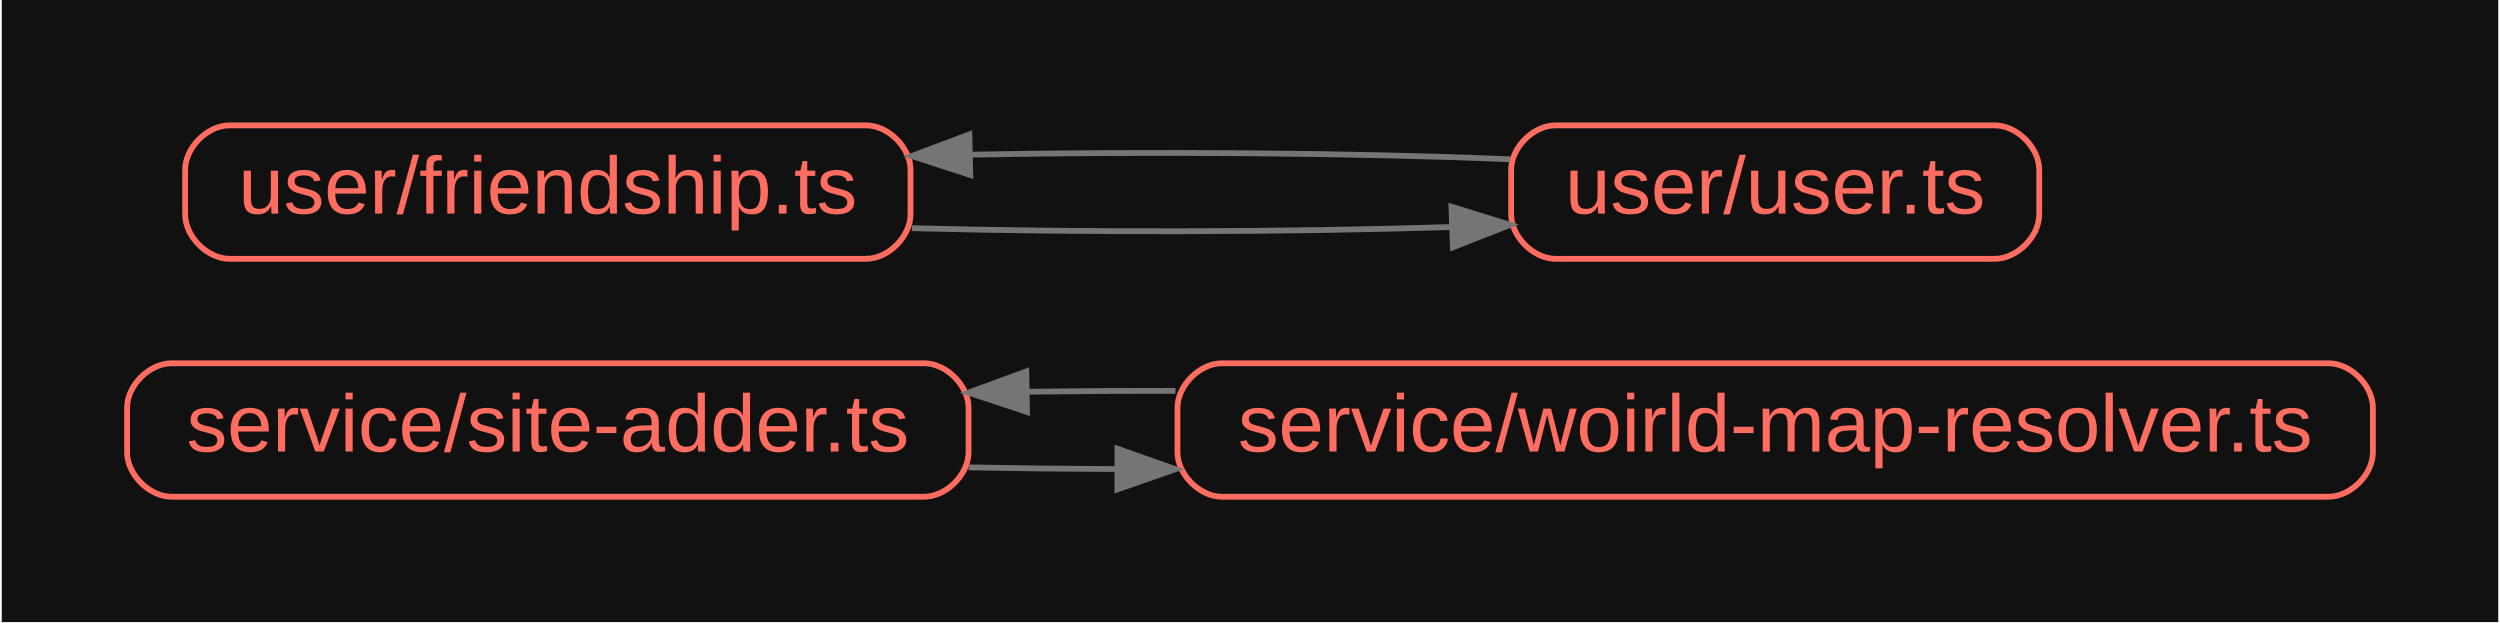
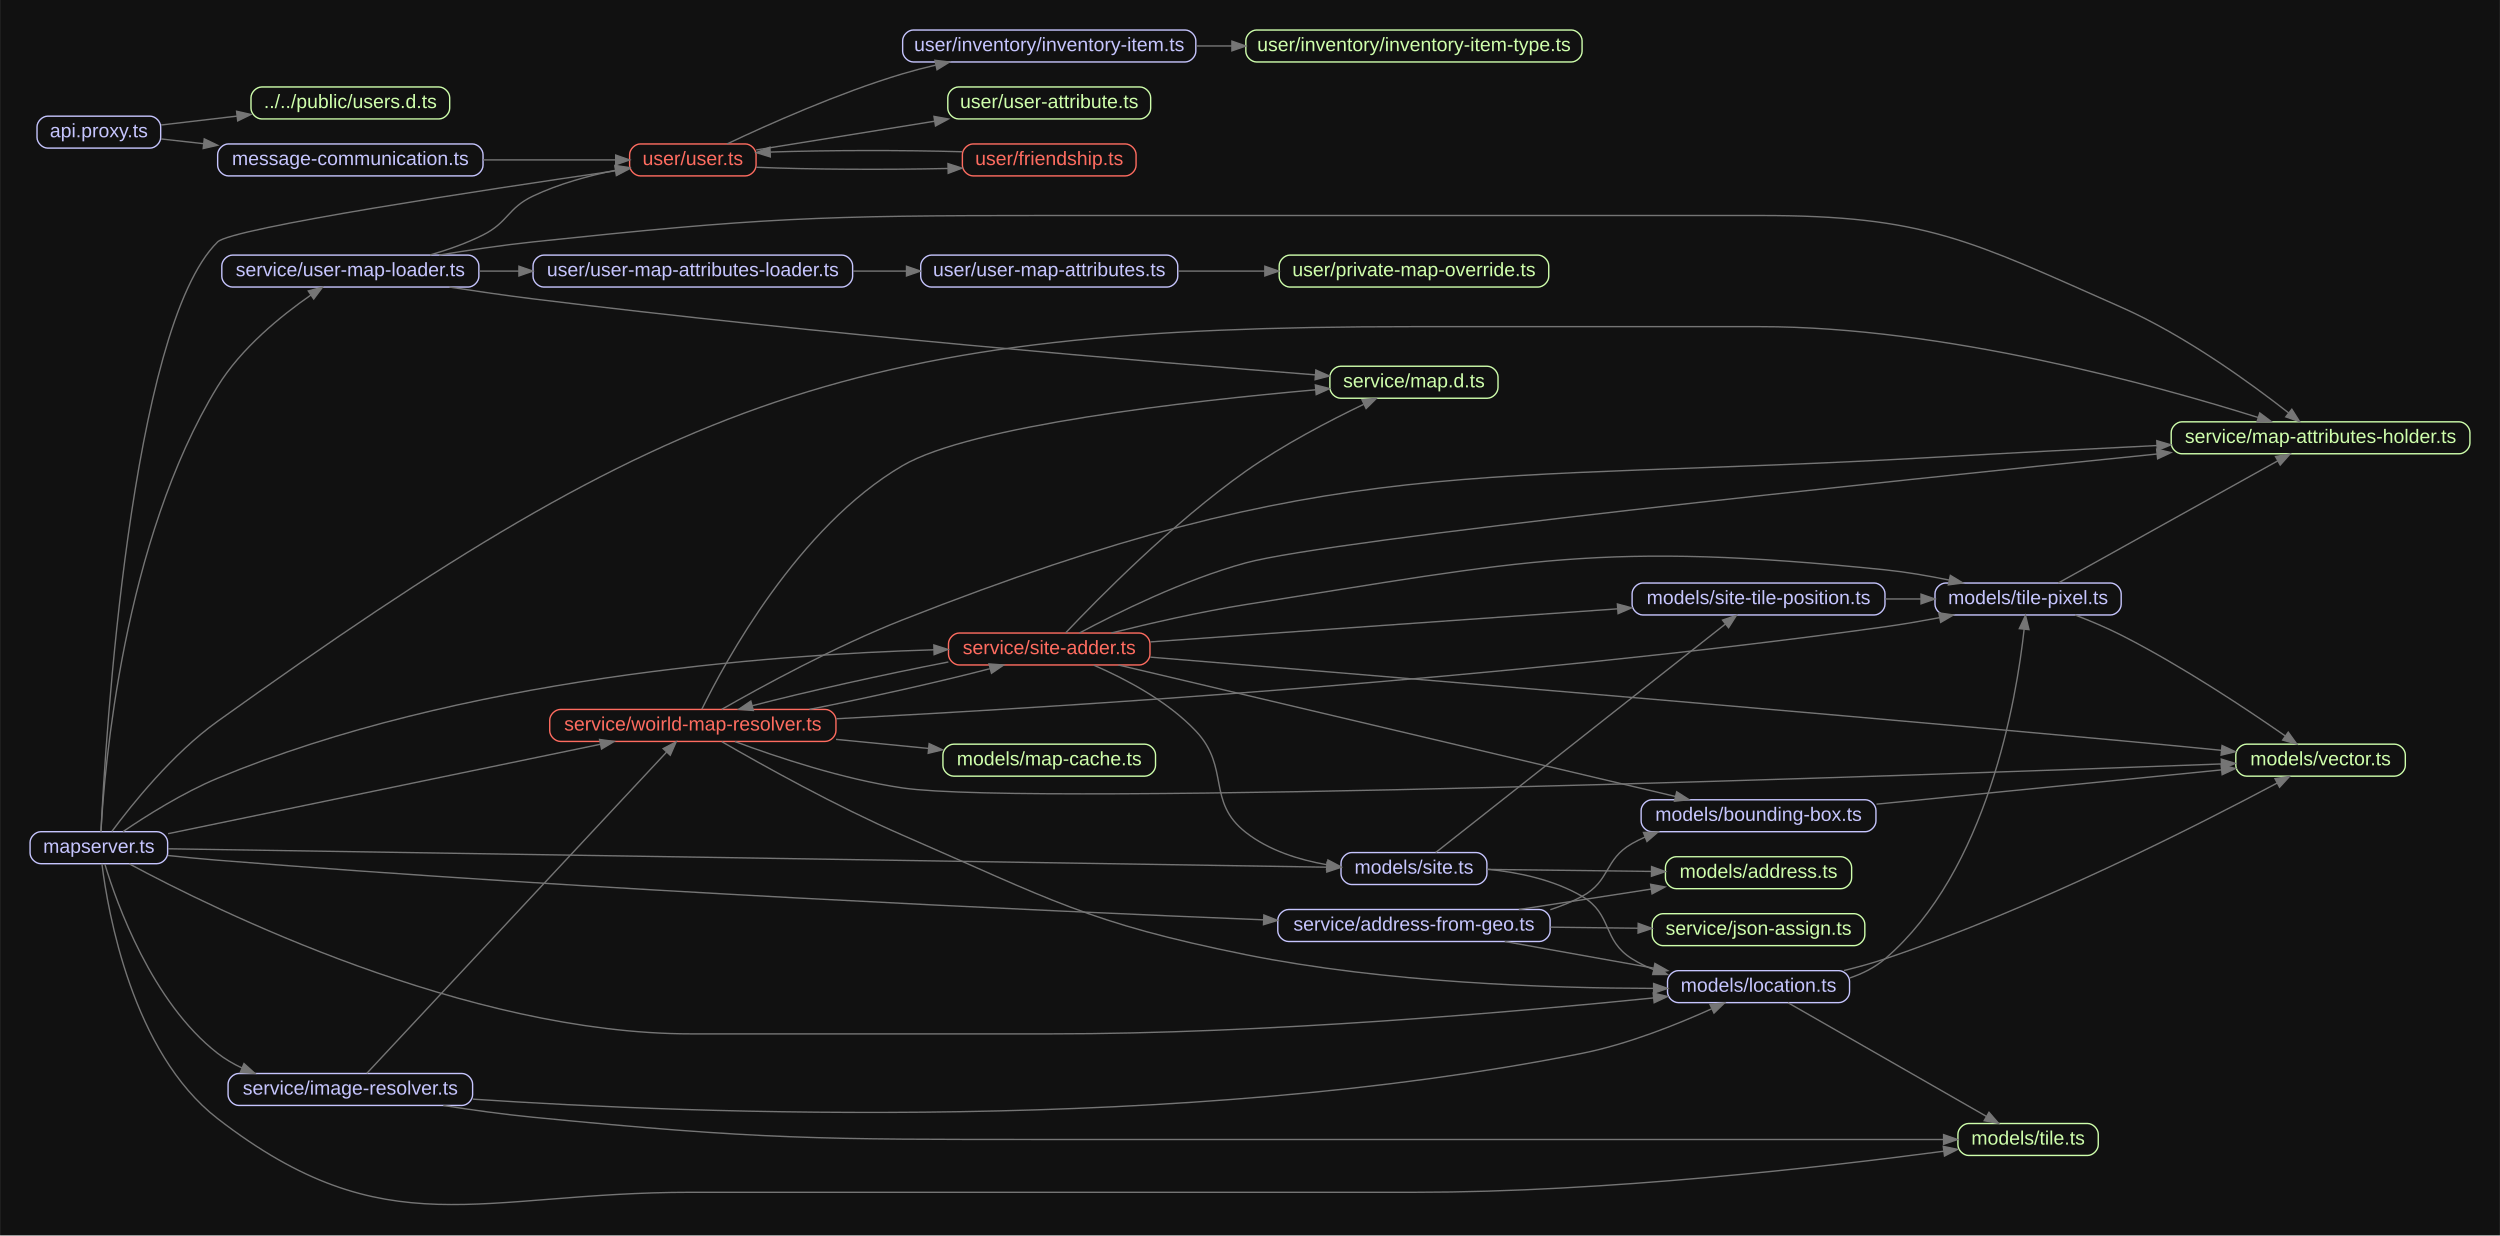
- <svg xmlns="http://www.w3.org/2000/svg" width="430pt" height="107pt" viewBox="0.00 0.00 430.20 107.20">
-   <g id="graph0" class="graph" transform="scale(1 1) rotate(0) translate(21.6 85.6)">
-     <polygon fill="#111111" stroke="transparent" points="-21.6,21.6 -21.6,-85.6 408.6,-85.6 408.6,21.6 -21.6,21.6" />
+ <svg xmlns="http://www.w3.org/2000/svg" width="1799pt" height="889pt" viewBox="0.00 0.00 1799.20 889.14">
+   <g id="graph0" class="graph" transform="scale(1 1) rotate(0) translate(21.6 867.54)">
+     <polygon fill="#111111" stroke="transparent" points="-21.6,21.6 -21.6,-867.54 1777.6,-867.54 1777.6,21.6 -21.6,21.6" />
    <g id="node1" class="node">
-       <path fill="none" stroke="#ff6c60" d="M137.33,-23C137.33,-23 7.67,-23 7.67,-23 3.83,-23 0,-19.17 0,-15.33 0,-15.33 0,-7.67 0,-7.67 0,-3.83 3.83,0 7.67,0 7.67,0 137.33,0 137.33,0 141.17,0 145,-3.83 145,-7.67 145,-7.67 145,-15.33 145,-15.33 145,-19.17 141.17,-23 137.33,-23" />
-       <text text-anchor="middle" x="72.5" y="-7.8" font-family="Arial" font-size="14.00" fill="#ff6c60">service/site-adder.ts</text>
+       <path fill="none" stroke="#cfffac" d="M294.33,-804.94C294.33,-804.94 166.67,-804.94 166.67,-804.94 162.83,-804.94 159,-801.1 159,-797.27 159,-797.27 159,-789.6 159,-789.6 159,-785.77 162.83,-781.94 166.67,-781.94 166.67,-781.94 294.33,-781.94 294.33,-781.94 298.17,-781.94 302,-785.77 302,-789.6 302,-789.6 302,-797.27 302,-797.27 302,-801.1 298.17,-804.94 294.33,-804.94" />
+       <text text-anchor="middle" x="230.5" y="-789.74" font-family="Arial" font-size="14.00" fill="#cfffac">../../public/users.d.ts</text>
    </g>
    <g id="node2" class="node">
-       <path fill="none" stroke="#ff6c60" d="M379.33,-23C379.33,-23 188.67,-23 188.67,-23 184.83,-23 181,-19.17 181,-15.33 181,-15.33 181,-7.67 181,-7.67 181,-3.83 184.83,0 188.67,0 188.67,0 379.33,0 379.33,0 383.17,0 387,-3.83 387,-7.67 387,-7.67 387,-15.33 387,-15.33 387,-19.17 383.17,-23 379.33,-23" />
-       <text text-anchor="middle" x="284" y="-7.8" font-family="Arial" font-size="14.00" fill="#ff6c60">service/woirld-map-resolver.ts</text>
+       <path fill="none" stroke="#c6c5fe" d="M86.33,-783.94C86.33,-783.94 12.67,-783.94 12.67,-783.94 8.83,-783.94 5,-780.1 5,-776.27 5,-776.27 5,-768.6 5,-768.6 5,-764.77 8.83,-760.94 12.67,-760.94 12.67,-760.94 86.33,-760.94 86.33,-760.94 90.17,-760.94 94,-764.77 94,-768.6 94,-768.6 94,-776.27 94,-776.27 94,-780.1 90.17,-783.94 86.33,-783.94" />
+       <text text-anchor="middle" x="49.5" y="-768.74" font-family="Arial" font-size="14.00" fill="#c6c5fe">api.proxy.ts</text>
    </g>
    <g id="edge1" class="edge">
-       <path fill="none" stroke="#757575" d="M145.01,-5.06C153.28,-4.9 161.85,-4.8 170.49,-4.77" />
-       <polygon fill="#757575" stroke="#757575" points="170.66,-8.27 180.66,-4.75 170.65,-1.27 170.66,-8.27" />
+       <path fill="none" stroke="#757575" d="M94.29,-777.57C110.78,-779.51 130.11,-781.78 148.9,-783.98" />
+       <polygon fill="#757575" stroke="#757575" points="148.63,-787.47 158.97,-785.16 149.44,-780.52 148.63,-787.47" />
+     </g>
+     <g id="node3" class="node">
+       <path fill="none" stroke="#c6c5fe" d="M318.33,-763.94C318.33,-763.94 142.67,-763.94 142.67,-763.94 138.83,-763.94 135,-760.1 135,-756.27 135,-756.27 135,-748.6 135,-748.6 135,-744.77 138.83,-740.94 142.67,-740.94 142.67,-740.94 318.33,-740.94 318.33,-740.94 322.17,-740.94 326,-744.77 326,-748.6 326,-748.6 326,-756.27 326,-756.27 326,-760.1 322.17,-763.94 318.33,-763.94" />
+       <text text-anchor="middle" x="230.5" y="-748.74" font-family="Arial" font-size="14.00" fill="#c6c5fe">message-communication.ts</text>
    </g>
    <g id="edge2" class="edge">
-       <path fill="none" stroke="#757575" d="M180.66,-18.25C172.09,-18.26 163.5,-18.21 155.12,-18.1" />
-       <polygon fill="#757575" stroke="#757575" points="155.07,-14.6 145.01,-17.94 154.95,-21.6 155.07,-14.6" />
-     </g>
-     <g id="node3" class="node">
-       <path fill="none" stroke="#ff6c60" d="M127.33,-64C127.33,-64 17.67,-64 17.67,-64 13.83,-64 10,-60.17 10,-56.33 10,-56.33 10,-48.67 10,-48.67 10,-44.83 13.83,-41 17.67,-41 17.67,-41 127.33,-41 127.33,-41 131.17,-41 135,-44.83 135,-48.67 135,-48.67 135,-56.33 135,-56.33 135,-60.17 131.17,-64 127.33,-64" />
-       <text text-anchor="middle" x="72.5" y="-48.8" font-family="Arial" font-size="14.00" fill="#ff6c60">user/friendship.ts</text>
+       <path fill="none" stroke="#757575" d="M94.29,-767.54C103.7,-766.49 114.03,-765.34 124.67,-764.15" />
+       <polygon fill="#757575" stroke="#757575" points="125.38,-767.59 134.93,-763 124.6,-760.64 125.38,-767.59" />
+     </g>
+     <g id="node14" class="node">
+       <path fill="none" stroke="#ff6c60" d="M514.83,-763.94C514.83,-763.94 439.17,-763.94 439.17,-763.94 435.33,-763.94 431.5,-760.1 431.5,-756.27 431.5,-756.27 431.5,-748.6 431.5,-748.6 431.5,-744.77 435.33,-740.94 439.17,-740.94 439.17,-740.94 514.83,-740.94 514.83,-740.94 518.67,-740.94 522.5,-744.77 522.5,-748.6 522.5,-748.6 522.5,-756.27 522.5,-756.27 522.5,-760.1 518.67,-763.94 514.83,-763.94" />
+       <text text-anchor="middle" x="477" y="-748.74" font-family="Arial" font-size="14.00" fill="#ff6c60">user/user.ts</text>
+     </g>
+     <g id="edge13" class="edge">
+       <path fill="none" stroke="#757575" d="M326.03,-752.44C358.34,-752.44 393.39,-752.44 421.46,-752.44" />
+       <polygon fill="#757575" stroke="#757575" points="421.48,-755.94 431.48,-752.44 421.48,-748.94 421.48,-755.94" />
    </g>
    <g id="node4" class="node">
-       <path fill="none" stroke="#ff6c60" d="M321.83,-64C321.83,-64 246.17,-64 246.17,-64 242.33,-64 238.5,-60.17 238.5,-56.33 238.5,-56.33 238.5,-48.67 238.5,-48.67 238.5,-44.83 242.33,-41 246.17,-41 246.17,-41 321.83,-41 321.83,-41 325.67,-41 329.5,-44.83 329.5,-48.67 329.5,-48.67 329.5,-56.33 329.5,-56.33 329.5,-60.17 325.67,-64 321.83,-64" />
-       <text text-anchor="middle" x="284" y="-48.8" font-family="Arial" font-size="14.00" fill="#ff6c60">user/user.ts</text>
+       <path fill="none" stroke="#c6c5fe" d="M91.33,-268.94C91.33,-268.94 7.67,-268.94 7.67,-268.94 3.83,-268.94 0,-265.1 0,-261.27 0,-261.27 0,-253.6 0,-253.6 0,-249.77 3.83,-245.94 7.67,-245.94 7.67,-245.94 91.33,-245.94 91.33,-245.94 95.17,-245.94 99,-249.77 99,-253.6 99,-253.6 99,-261.27 99,-261.27 99,-265.1 95.17,-268.94 91.33,-268.94" />
+       <text text-anchor="middle" x="49.5" y="-253.74" font-family="Arial" font-size="14.00" fill="#c6c5fe">mapserver.ts</text>
+     </g>
+     <g id="node5" class="node">
+       <path fill="none" stroke="#c6c5fe" d="M1301.83,-168.94C1301.83,-168.94 1186.17,-168.94 1186.17,-168.94 1182.33,-168.94 1178.5,-165.1 1178.5,-161.27 1178.5,-161.27 1178.5,-153.6 1178.5,-153.6 1178.5,-149.77 1182.33,-145.94 1186.17,-145.94 1186.17,-145.94 1301.83,-145.94 1301.83,-145.94 1305.67,-145.94 1309.5,-149.77 1309.5,-153.6 1309.5,-153.6 1309.5,-161.27 1309.5,-161.27 1309.5,-165.1 1305.67,-168.94 1301.83,-168.94" />
+       <text text-anchor="middle" x="1244" y="-153.74" font-family="Arial" font-size="14.00" fill="#c6c5fe">models/location.ts</text>
    </g>
    <g id="edge3" class="edge">
-       <path fill="none" stroke="#757575" d="M135.22,-46.28C164.68,-45.51 199.63,-45.58 228.14,-46.48" />
-       <polygon fill="#757575" stroke="#757575" points="228.21,-49.99 238.33,-46.85 228.46,-42.99 228.21,-49.99" />
+       <path fill="none" stroke="#757575" d="M71.46,-245.78C132.09,-213.18 313.75,-123.44 476,-123.44 476,-123.44 476,-123.44 734.5,-123.44 888.96,-123.44 1069.22,-139.25 1168.27,-149.31" />
+       <polygon fill="#757575" stroke="#757575" points="1168.17,-152.81 1178.48,-150.35 1168.88,-145.85 1168.17,-152.81" />
+     </g>
+     <g id="node6" class="node">
+       <path fill="none" stroke="#c6c5fe" d="M1040.83,-253.94C1040.83,-253.94 951.17,-253.94 951.17,-253.94 947.33,-253.94 943.5,-250.1 943.5,-246.27 943.5,-246.27 943.5,-238.6 943.5,-238.6 943.5,-234.77 947.33,-230.94 951.17,-230.94 951.17,-230.94 1040.83,-230.94 1040.83,-230.94 1044.67,-230.94 1048.5,-234.77 1048.5,-238.6 1048.5,-238.6 1048.5,-246.27 1048.5,-246.27 1048.5,-250.1 1044.67,-253.94 1040.83,-253.94" />
+       <text text-anchor="middle" x="996" y="-238.74" font-family="Arial" font-size="14.00" fill="#c6c5fe">models/site.ts</text>
    </g>
    <g id="edge4" class="edge">
-       <path fill="none" stroke="#757575" d="M238.33,-58.15C211.34,-59.27 176.32,-59.53 145.5,-58.95" />
-       <polygon fill="#757575" stroke="#757575" points="145.3,-55.44 135.22,-58.72 145.14,-62.44 145.3,-55.44" />
+       <path fill="none" stroke="#757575" d="M99.29,-256.66C257.72,-254.15 757.6,-246.21 933.24,-243.42" />
+       <polygon fill="#757575" stroke="#757575" points="933.4,-246.92 943.35,-243.26 933.29,-239.92 933.4,-246.92" />
+     </g>
+     <g id="node7" class="node">
+       <path fill="none" stroke="#cfffac" d="M1480.83,-58.94C1480.83,-58.94 1395.17,-58.94 1395.17,-58.94 1391.33,-58.94 1387.5,-55.1 1387.5,-51.27 1387.5,-51.27 1387.5,-43.6 1387.5,-43.6 1387.5,-39.77 1391.33,-35.94 1395.17,-35.94 1395.17,-35.94 1480.83,-35.94 1480.83,-35.94 1484.67,-35.94 1488.5,-39.77 1488.5,-43.6 1488.5,-43.6 1488.5,-51.27 1488.5,-51.27 1488.5,-55.1 1484.67,-58.94 1480.83,-58.94" />
+       <text text-anchor="middle" x="1438" y="-43.74" font-family="Arial" font-size="14.00" fill="#cfffac">models/tile.ts</text>
+     </g>
+     <g id="edge5" class="edge">
+       <path fill="none" stroke="#757575" d="M51.71,-245.89C55.94,-211.65 73.41,-110.05 135,-62.44 256.35,31.36 322.62,-9.44 476,-9.44 476,-9.44 476,-9.44 997,-9.44 1133.49,-9.44 1292.91,-27.81 1377.38,-39.01" />
+       <polygon fill="#757575" stroke="#757575" points="1376.93,-42.48 1387.3,-40.33 1377.85,-35.54 1376.93,-42.48" />
+     </g>
+     <g id="node8" class="node">
+       <path fill="none" stroke="#c6c5fe" d="M1086.33,-212.94C1086.33,-212.94 905.67,-212.94 905.67,-212.94 901.83,-212.94 898,-209.1 898,-205.27 898,-205.27 898,-197.6 898,-197.6 898,-193.77 901.83,-189.94 905.67,-189.94 905.67,-189.94 1086.33,-189.94 1086.33,-189.94 1090.17,-189.94 1094,-193.77 1094,-197.6 1094,-197.6 1094,-205.27 1094,-205.27 1094,-209.1 1090.17,-212.94 1086.33,-212.94" />
+       <text text-anchor="middle" x="996" y="-197.74" font-family="Arial" font-size="14.00" fill="#c6c5fe">service/address-from-geo.ts</text>
+     </g>
+     <g id="edge6" class="edge">
+       <path fill="none" stroke="#757575" d="M99.16,-251.82C110.89,-250.59 123.38,-249.37 135,-248.44 405.63,-226.64 724.99,-212.12 887.82,-205.52" />
+       <polygon fill="#757575" stroke="#757575" points="887.99,-209.02 897.84,-205.11 887.71,-202.02 887.99,-209.02" />
+     </g>
+     <g id="node9" class="node">
+       <path fill="none" stroke="#c6c5fe" d="M310.83,-94.94C310.83,-94.94 150.17,-94.94 150.17,-94.94 146.33,-94.94 142.5,-91.1 142.5,-87.27 142.5,-87.27 142.5,-79.6 142.5,-79.6 142.5,-75.77 146.33,-71.94 150.17,-71.94 150.17,-71.94 310.83,-71.94 310.83,-71.94 314.67,-71.94 318.5,-75.77 318.5,-79.6 318.5,-79.6 318.5,-87.27 318.5,-87.27 318.5,-91.1 314.67,-94.94 310.83,-94.94" />
+       <text text-anchor="middle" x="230.5" y="-79.74" font-family="Arial" font-size="14.00" fill="#c6c5fe">service/image-resolver.ts</text>
+     </g>
+     <g id="edge7" class="edge">
+       <path fill="none" stroke="#757575" d="M53.77,-245.77C62.22,-217.75 87.56,-146.27 135,-109.44 140.33,-105.3 146.27,-101.82 152.51,-98.9" />
+       <polygon fill="#757575" stroke="#757575" points="153.96,-102.08 161.83,-94.99 151.26,-95.63 153.96,-102.08" />
+     </g>
+     <g id="node10" class="node">
+       <path fill="none" stroke="#cfffac" d="M1748.33,-563.94C1748.33,-563.94 1548.67,-563.94 1548.67,-563.94 1544.83,-563.94 1541,-560.1 1541,-556.27 1541,-556.27 1541,-548.6 1541,-548.6 1541,-544.77 1544.83,-540.94 1548.67,-540.94 1548.67,-540.94 1748.33,-540.94 1748.33,-540.94 1752.17,-540.94 1756,-544.77 1756,-548.6 1756,-548.6 1756,-556.27 1756,-556.27 1756,-560.1 1752.17,-563.94 1748.33,-563.94" />
+       <text text-anchor="middle" x="1648.5" y="-548.74" font-family="Arial" font-size="14.00" fill="#cfffac">service/map-attributes-holder.ts</text>
+     </g>
+     <g id="edge8" class="edge">
+       <path fill="none" stroke="#757575" d="M58.91,-269.2C72.88,-288.04 102.56,-325.23 135,-348.44 462.35,-582.67 592.48,-632.44 995,-632.44 995,-632.44 995,-632.44 1245,-632.44 1377.52,-632.44 1529.95,-590.21 1603.4,-567.11" />
+       <polygon fill="#757575" stroke="#757575" points="1604.76,-570.35 1613.23,-563.98 1602.64,-563.68 1604.76,-570.35" />
+     </g>
+     <g id="node11" class="node">
+       <path fill="none" stroke="#ff6c60" d="M798.33,-411.94C798.33,-411.94 668.67,-411.94 668.67,-411.94 664.83,-411.94 661,-408.1 661,-404.27 661,-404.27 661,-396.6 661,-396.6 661,-392.77 664.83,-388.94 668.67,-388.94 668.67,-388.94 798.33,-388.94 798.33,-388.94 802.17,-388.94 806,-392.77 806,-396.6 806,-396.6 806,-404.27 806,-404.27 806,-408.1 802.17,-411.94 798.33,-411.94" />
+       <text text-anchor="middle" x="733.5" y="-396.74" font-family="Arial" font-size="14.00" fill="#ff6c60">service/site-adder.ts</text>
+     </g>
+     <g id="edge9" class="edge">
+       <path fill="none" stroke="#757575" d="M66.92,-269.05C83.44,-280.26 109.98,-297.03 135,-307.44 308.76,-379.74 532.18,-396.38 650.49,-399.87" />
+       <polygon fill="#757575" stroke="#757575" points="650.47,-403.37 660.56,-400.14 650.66,-396.37 650.47,-403.37" />
+     </g>
+     <g id="node12" class="node">
+       <path fill="none" stroke="#c6c5fe" d="M315.33,-683.94C315.33,-683.94 145.67,-683.94 145.67,-683.94 141.83,-683.94 138,-680.1 138,-676.27 138,-676.27 138,-668.6 138,-668.6 138,-664.77 141.83,-660.94 145.67,-660.94 145.67,-660.94 315.33,-660.94 315.33,-660.94 319.17,-660.94 323,-664.77 323,-668.6 323,-668.6 323,-676.27 323,-676.27 323,-680.1 319.17,-683.94 315.33,-683.94" />
+       <text text-anchor="middle" x="230.5" y="-668.74" font-family="Arial" font-size="14.00" fill="#c6c5fe">service/user-map-loader.ts</text>
+     </g>
+     <g id="edge10" class="edge">
+       <path fill="none" stroke="#757575" d="M51,-268.97C53.43,-313.62 66.8,-478.12 135,-589.44 151.84,-616.93 180.69,-640.32 202.1,-655.19" />
+       <polygon fill="#757575" stroke="#757575" points="200.22,-658.15 210.47,-660.85 204.14,-652.35 200.22,-658.15" />
+     </g>
+     <g id="node13" class="node">
+       <path fill="none" stroke="#ff6c60" d="M572.33,-356.94C572.33,-356.94 381.67,-356.94 381.67,-356.94 377.83,-356.94 374,-353.1 374,-349.27 374,-349.27 374,-341.6 374,-341.6 374,-337.77 377.83,-333.94 381.67,-333.94 381.67,-333.94 572.33,-333.94 572.33,-333.94 576.17,-333.94 580,-337.77 580,-341.6 580,-341.6 580,-349.27 580,-349.27 580,-353.1 576.17,-356.94 572.33,-356.94" />
+       <text text-anchor="middle" x="477" y="-341.74" font-family="Arial" font-size="14.00" fill="#ff6c60">service/woirld-map-resolver.ts</text>
+     </g>
+     <g id="edge11" class="edge">
+       <path fill="none" stroke="#757575" d="M99.31,-267.53C175.95,-283.38 324.62,-314.13 410.48,-331.89" />
+       <polygon fill="#757575" stroke="#757575" points="409.88,-335.34 420.38,-333.93 411.3,-328.48 409.88,-335.34" />
+     </g>
+     <g id="edge12" class="edge">
+       <path fill="none" stroke="#757575" d="M51.04,-269.32C54.16,-332.83 72.09,-631.78 135,-693.44 145.17,-703.41 327.4,-730.98 421.19,-744.61" />
+       <polygon fill="#757575" stroke="#757575" points="420.95,-748.11 431.35,-746.08 421.96,-741.18 420.95,-748.11" />
+     </g>
+     <g id="edge16" class="edge">
+       <path fill="none" stroke="#757575" d="M1265.18,-145.87C1299.32,-126.31 1368.58,-86.64 1407.94,-64.09" />
+       <polygon fill="#757575" stroke="#757575" points="1409.86,-67.02 1416.8,-59.01 1406.38,-60.95 1409.86,-67.02" />
+     </g>
+     <g id="node17" class="node">
+       <path fill="none" stroke="#cfffac" d="M1701.83,-331.94C1701.83,-331.94 1595.17,-331.94 1595.17,-331.94 1591.33,-331.94 1587.5,-328.1 1587.5,-324.27 1587.5,-324.27 1587.5,-316.6 1587.5,-316.6 1587.5,-312.77 1591.33,-308.94 1595.17,-308.94 1595.17,-308.94 1701.83,-308.94 1701.83,-308.94 1705.67,-308.94 1709.5,-312.77 1709.5,-316.6 1709.5,-316.6 1709.5,-324.27 1709.5,-324.27 1709.5,-328.1 1705.67,-331.94 1701.83,-331.94" />
+       <text text-anchor="middle" x="1648.5" y="-316.74" font-family="Arial" font-size="14.00" fill="#cfffac">models/vector.ts</text>
+     </g>
+     <g id="edge17" class="edge">
+       <path fill="none" stroke="#757575" d="M1305.51,-169.04C1315.46,-171.48 1325.59,-174.28 1335,-177.44 1442.47,-213.52 1562.56,-274.82 1617.33,-304.02" />
+       <polygon fill="#757575" stroke="#757575" points="1615.7,-307.12 1626.17,-308.76 1619.01,-300.95 1615.7,-307.12" />
+     </g>
+     <g id="node18" class="node">
+       <path fill="none" stroke="#c6c5fe" d="M1497.33,-447.94C1497.33,-447.94 1378.67,-447.94 1378.67,-447.94 1374.83,-447.94 1371,-444.1 1371,-440.27 1371,-440.27 1371,-432.6 1371,-432.6 1371,-428.77 1374.83,-424.94 1378.67,-424.94 1378.67,-424.94 1497.33,-424.94 1497.33,-424.94 1501.17,-424.94 1505,-428.77 1505,-432.6 1505,-432.6 1505,-440.27 1505,-440.27 1505,-444.1 1501.17,-447.94 1497.33,-447.94" />
+       <text text-anchor="middle" x="1438" y="-432.74" font-family="Arial" font-size="14.00" fill="#c6c5fe">models/tile-pixel.ts</text>
+     </g>
+     <g id="edge15" class="edge">
+       <path fill="none" stroke="#757575" d="M1309.65,-163.68C1318.88,-166.78 1327.7,-171.2 1335,-177.44 1408.95,-240.63 1429.67,-364.56 1435.15,-414.66" />
+       <polygon fill="#757575" stroke="#757575" points="1431.67,-415.09 1436.15,-424.7 1438.64,-414.4 1431.67,-415.09" />
+     </g>
+     <g id="edge20" class="edge">
+       <path fill="none" stroke="#757575" d="M1048.53,-241.96C1070.85,-239.78 1096.51,-234.46 1117,-222.44 1139.09,-209.48 1131.26,-190.98 1153,-177.44 1157.96,-174.35 1163.34,-171.73 1168.91,-169.52" />
+       <polygon fill="#757575" stroke="#757575" points="1170.17,-172.78 1178.43,-166.16 1167.84,-166.18 1170.17,-172.78" />
+     </g>
+     <g id="node15" class="node">
+       <path fill="none" stroke="#cfffac" d="M1303.33,-250.94C1303.33,-250.94 1184.67,-250.94 1184.67,-250.94 1180.83,-250.94 1177,-247.1 1177,-243.27 1177,-243.27 1177,-235.6 1177,-235.6 1177,-231.77 1180.83,-227.94 1184.67,-227.94 1184.67,-227.94 1303.33,-227.94 1303.33,-227.94 1307.17,-227.94 1311,-231.77 1311,-235.6 1311,-235.6 1311,-243.27 1311,-243.27 1311,-247.1 1307.17,-250.94 1303.33,-250.94" />
+       <text text-anchor="middle" x="1244" y="-235.74" font-family="Arial" font-size="14.00" fill="#cfffac">models/address.ts</text>
+     </g>
+     <g id="edge19" class="edge">
+       <path fill="none" stroke="#757575" d="M1048.57,-241.81C1082.84,-241.39 1128.44,-240.83 1166.86,-240.37" />
+       <polygon fill="#757575" stroke="#757575" points="1167.02,-243.86 1176.98,-240.24 1166.93,-236.86 1167.02,-243.86" />
+     </g>
+     <g id="node20" class="node">
+       <path fill="none" stroke="#c6c5fe" d="M1327.33,-447.94C1327.33,-447.94 1160.67,-447.94 1160.67,-447.94 1156.83,-447.94 1153,-444.1 1153,-440.27 1153,-440.27 1153,-432.6 1153,-432.6 1153,-428.77 1156.83,-424.94 1160.67,-424.94 1160.67,-424.94 1327.33,-424.94 1327.33,-424.94 1331.17,-424.94 1335,-428.77 1335,-432.6 1335,-432.6 1335,-440.27 1335,-440.27 1335,-444.1 1331.17,-447.94 1327.33,-447.94" />
+       <text text-anchor="middle" x="1244" y="-432.74" font-family="Arial" font-size="14.00" fill="#c6c5fe">models/site-tile-position.ts</text>
+     </g>
+     <g id="edge21" class="edge">
+       <path fill="none" stroke="#757575" d="M1011.65,-253.99C1052.91,-286.53 1170.32,-379.12 1220.17,-418.43" />
+       <polygon fill="#757575" stroke="#757575" points="1218.09,-421.25 1228.11,-424.7 1222.43,-415.76 1218.09,-421.25" />
+     </g>
+     <g id="edge26" class="edge">
+       <path fill="none" stroke="#757575" d="M1061.31,-189.93C1094.22,-184.05 1134.45,-176.85 1168.69,-170.73" />
+       <polygon fill="#757575" stroke="#757575" points="1169.41,-174.16 1178.64,-168.95 1168.18,-167.26 1169.41,-174.16" />
+     </g>
+     <g id="edge24" class="edge">
+       <path fill="none" stroke="#757575" d="M1071.48,-212.94C1101.59,-217.59 1136.32,-222.96 1166.62,-227.64" />
+       <polygon fill="#757575" stroke="#757575" points="1166.3,-231.13 1176.71,-229.2 1167.37,-224.21 1166.3,-231.13" />
+     </g>
+     <g id="node16" class="node">
+       <path fill="none" stroke="#c6c5fe" d="M1320.83,-291.94C1320.83,-291.94 1167.17,-291.94 1167.17,-291.94 1163.33,-291.94 1159.5,-288.1 1159.5,-284.27 1159.5,-284.27 1159.5,-276.6 1159.5,-276.6 1159.5,-272.77 1163.33,-268.94 1167.17,-268.94 1167.17,-268.94 1320.83,-268.94 1320.83,-268.94 1324.67,-268.94 1328.5,-272.77 1328.5,-276.6 1328.5,-276.6 1328.5,-284.27 1328.5,-284.27 1328.5,-288.1 1324.67,-291.94 1320.83,-291.94" />
+       <text text-anchor="middle" x="1244" y="-276.74" font-family="Arial" font-size="14.00" fill="#c6c5fe">models/bounding-box.ts</text>
+     </g>
+     <g id="edge25" class="edge">
+       <path fill="none" stroke="#757575" d="M1094.14,-212.81C1102.1,-215.42 1109.83,-218.58 1117,-222.44 1137.5,-233.44 1132.76,-248.97 1153,-260.44 1156.02,-262.15 1159.17,-263.71 1162.4,-265.14" />
+       <polygon fill="#757575" stroke="#757575" points="1161.15,-268.4 1171.73,-268.82 1163.72,-261.89 1161.15,-268.4" />
+     </g>
+     <g id="node21" class="node">
+       <path fill="none" stroke="#cfffac" d="M1312.83,-209.94C1312.83,-209.94 1175.17,-209.94 1175.17,-209.94 1171.33,-209.94 1167.5,-206.1 1167.5,-202.27 1167.5,-202.27 1167.5,-194.6 1167.5,-194.6 1167.5,-190.77 1171.33,-186.94 1175.17,-186.94 1175.17,-186.94 1312.83,-186.94 1312.83,-186.94 1316.67,-186.94 1320.5,-190.77 1320.5,-194.6 1320.5,-194.6 1320.5,-202.27 1320.5,-202.27 1320.5,-206.1 1316.67,-209.94 1312.83,-209.94" />
+       <text text-anchor="middle" x="1244" y="-194.74" font-family="Arial" font-size="14.00" fill="#cfffac">service/json-assign.ts</text>
+     </g>
+     <g id="edge27" class="edge">
+       <path fill="none" stroke="#757575" d="M1094.23,-200.25C1115.02,-200 1136.84,-199.73 1157.17,-199.48" />
+       <polygon fill="#757575" stroke="#757575" points="1157.38,-202.98 1167.34,-199.36 1157.29,-195.98 1157.38,-202.98" />
+     </g>
+     <g id="edge28" class="edge">
+       <path fill="none" stroke="#757575" d="M318.68,-76.47C478.7,-65.78 829.28,-52.11 1117,-109.44 1149.83,-115.98 1185.3,-130.19 1210.22,-141.46" />
+       <polygon fill="#757575" stroke="#757575" points="1209.01,-144.76 1219.55,-145.77 1211.94,-138.4 1209.01,-144.76" />
+     </g>
+     <g id="edge29" class="edge">
+       <path fill="none" stroke="#757575" d="M297.38,-71.91C318.01,-68.69 340.9,-65.5 362,-63.44 526.04,-47.37 567.68,-47.44 732.5,-47.44 732.5,-47.44 732.5,-47.44 997,-47.44 1132.84,-47.44 1292.28,-47.44 1376.98,-47.44" />
+       <polygon fill="#757575" stroke="#757575" points="1377.18,-50.94 1387.18,-47.44 1377.18,-43.94 1377.18,-50.94" />
+     </g>
+     <g id="edge30" class="edge">
+       <path fill="none" stroke="#757575" d="M242.32,-95.03C280.66,-136.11 410.26,-274.99 458.08,-326.23" />
+       <polygon fill="#757575" stroke="#757575" points="455.64,-328.75 465.03,-333.68 460.76,-323.98 455.64,-328.75" />
+     </g>
+     <g id="edge33" class="edge">
+       <path fill="none" stroke="#757575" d="M765.64,-388.75C788.32,-378.96 818.53,-363.08 839,-341.44 863.86,-315.15 846.49,-290.7 875,-268.44 891.53,-255.53 913.07,-248.7 933.34,-245.19" />
+       <polygon fill="#757575" stroke="#757575" points="934.1,-248.62 943.47,-243.68 933.07,-241.69 934.1,-248.62" />
+     </g>
+     <g id="edge36" class="edge">
+       <path fill="none" stroke="#757575" d="M755.2,-411.94C781.98,-426.27 830.49,-450.32 875,-462.44 936.74,-479.24 1330.56,-520.5 1530.85,-540.79" />
+       <polygon fill="#757575" stroke="#757575" points="1530.53,-544.28 1540.83,-541.8 1531.23,-537.31 1530.53,-544.28" />
+     </g>
+     <g id="edge38" class="edge">
+       <path fill="none" stroke="#757575" d="M660.92,-391.11C615.37,-382.33 557.98,-369.6 519.74,-359.61" />
+       <polygon fill="#757575" stroke="#757575" points="520.54,-356.2 509.97,-357.01 518.73,-362.97 520.54,-356.2" />
+     </g>
+     <g id="edge31" class="edge">
+       <path fill="none" stroke="#757575" d="M783.26,-388.93C877.2,-366.76 1082.94,-318.21 1184.25,-294.3" />
+       <polygon fill="#757575" stroke="#757575" points="1185.09,-297.7 1194.02,-292 1183.48,-290.89 1185.09,-297.7" />
+     </g>
+     <g id="edge35" class="edge">
+       <path fill="none" stroke="#757575" d="M806.23,-394.59C942.45,-383.43 1247.97,-358.07 1505,-334.44 1528.5,-332.28 1554.18,-329.79 1577.17,-327.52" />
+       <polygon fill="#757575" stroke="#757575" points="1577.59,-331 1587.19,-326.53 1576.9,-324.03 1577.59,-331" />
+     </g>
+     <g id="edge34" class="edge">
+       <path fill="none" stroke="#757575" d="M778.19,-411.98C805.77,-418.87 842.26,-427.26 875,-432.44 1077.23,-464.41 1131.31,-478.19 1335,-457.44 1350.05,-455.9 1366.16,-453.13 1381.03,-450.09" />
+       <polygon fill="#757575" stroke="#757575" points="1382.05,-453.45 1391.1,-447.95 1380.59,-446.6 1382.05,-453.45" />
+     </g>
+     <g id="edge32" class="edge">
+       <path fill="none" stroke="#757575" d="M806.34,-405.56C828.37,-407.13 852.68,-408.85 875,-410.44 965.46,-416.85 1068.43,-424.12 1142.4,-429.34" />
+       <polygon fill="#757575" stroke="#757575" points="1142.42,-432.85 1152.64,-430.07 1142.91,-425.87 1142.42,-432.85" />
+     </g>
+     <g id="node22" class="node">
+       <path fill="none" stroke="#cfffac" d="M1048.83,-603.94C1048.83,-603.94 943.17,-603.94 943.17,-603.94 939.33,-603.94 935.5,-600.1 935.5,-596.27 935.5,-596.27 935.5,-588.6 935.5,-588.6 935.5,-584.77 939.33,-580.94 943.17,-580.94 943.17,-580.94 1048.83,-580.94 1048.83,-580.94 1052.67,-580.94 1056.5,-584.77 1056.5,-588.6 1056.5,-588.6 1056.5,-596.27 1056.5,-596.27 1056.5,-600.1 1052.67,-603.94 1048.83,-603.94" />
+       <text text-anchor="middle" x="996" y="-588.74" font-family="Arial" font-size="14.00" fill="#cfffac">service/map.d.ts</text>
+     </g>
+     <g id="edge37" class="edge">
+       <path fill="none" stroke="#757575" d="M745.33,-412.09C767.87,-435.93 822.15,-491.15 875,-528.44 901.91,-547.42 935.12,-564.72 959.78,-576.53" />
+       <polygon fill="#757575" stroke="#757575" points="958.57,-579.83 969.11,-580.94 961.56,-573.5 958.57,-579.83" />
+     </g>
+     <g id="edge39" class="edge">
+       <path fill="none" stroke="#757575" d="M294.37,-683.97C315.77,-687.51 339.86,-691.1 362,-693.44 525.97,-710.78 567.62,-712.44 732.5,-712.44 732.5,-712.44 732.5,-712.44 1245,-712.44 1364.22,-712.44 1395.94,-694.6 1505,-646.44 1550.99,-626.13 1598.6,-591.46 1625.49,-570.38" />
+       <polygon fill="#757575" stroke="#757575" points="1627.81,-573.01 1633.47,-564.05 1623.46,-567.52 1627.81,-573.01" />
+     </g>
+     <g id="edge42" class="edge">
+       <path fill="none" stroke="#757575" d="M287.82,-684.04C300.73,-687.75 314.14,-692.49 326,-698.44 344.12,-707.52 343.68,-717.76 362,-726.44 380.51,-735.21 402.14,-741.11 421.56,-745.03" />
+       <polygon fill="#757575" stroke="#757575" points="421,-748.49 431.48,-746.91 422.3,-741.61 421,-748.49" />
+     </g>
+     <g id="edge40" class="edge">
+       <path fill="none" stroke="#757575" d="M301.83,-660.9C321.29,-657.91 342.44,-654.86 362,-652.44 565.91,-627.17 807.93,-606.93 924.85,-597.76" />
+       <polygon fill="#757575" stroke="#757575" points="925.4,-601.23 935.09,-596.96 924.85,-594.25 925.4,-601.23" />
+     </g>
+     <g id="node23" class="node">
+       <path fill="none" stroke="#c6c5fe" d="M584.33,-683.94C584.33,-683.94 369.67,-683.94 369.67,-683.94 365.83,-683.94 362,-680.1 362,-676.27 362,-676.27 362,-668.6 362,-668.6 362,-664.77 365.83,-660.94 369.67,-660.94 369.67,-660.94 584.33,-660.94 584.33,-660.94 588.17,-660.94 592,-664.77 592,-668.6 592,-668.6 592,-676.27 592,-676.27 592,-680.1 588.17,-683.94 584.33,-683.94" />
+       <text text-anchor="middle" x="477" y="-668.74" font-family="Arial" font-size="14.00" fill="#c6c5fe">user/user-map-attributes-loader.ts</text>
+     </g>
+     <g id="edge41" class="edge">
+       <path fill="none" stroke="#757575" d="M323.24,-672.44C332.59,-672.44 342.2,-672.44 351.82,-672.44" />
+       <polygon fill="#757575" stroke="#757575" points="351.85,-675.94 361.85,-672.44 351.85,-668.94 351.85,-675.94" />
+     </g>
+     <g id="edge43" class="edge">
+       <path fill="none" stroke="#757575" d="M497.91,-333.72C526.2,-317.35 579.95,-287.32 628,-266.44 734.61,-220.11 761.05,-203.39 875,-180.44 975.09,-160.28 1093.31,-156.31 1168.22,-156.18" />
+       <polygon fill="#757575" stroke="#757575" points="1168.49,-159.69 1178.49,-156.19 1168.49,-152.69 1168.49,-159.69" />
+     </g>
+     <g id="edge47" class="edge">
+       <path fill="none" stroke="#757575" d="M497.82,-357.01C526.01,-373.11 579.64,-402.43 628,-421.44 939.13,-543.7 1037.26,-519.27 1371,-538.44 1423.41,-541.45 1481.43,-544.44 1530.74,-546.88" />
+       <polygon fill="#757575" stroke="#757575" points="1530.64,-550.38 1540.8,-547.37 1530.98,-543.38 1530.64,-550.38" />
+     </g>
+     <g id="edge49" class="edge">
+       <path fill="none" stroke="#757575" d="M560.98,-357C604.42,-365.62 655.71,-377.11 690.82,-386.28" />
+       <polygon fill="#757575" stroke="#757575" points="690.15,-389.72 700.72,-388.92 691.96,-382.96 690.15,-389.72" />
+     </g>
+     <g id="edge46" class="edge">
+       <path fill="none" stroke="#757575" d="M507.3,-333.86C537.13,-322.75 584.96,-306.75 628,-300.44 721.01,-286.79 1361.46,-309.55 1576.94,-317.71" />
+       <polygon fill="#757575" stroke="#757575" points="1577.05,-321.21 1587.18,-318.09 1577.32,-314.22 1577.05,-321.21" />
+     </g>
+     <g id="edge45" class="edge">
+       <path fill="none" stroke="#757575" d="M580.31,-350.24C741.42,-358.62 1063.84,-378.74 1335,-416.44 1347.69,-418.2 1361.19,-420.53 1374.08,-422.96" />
+       <polygon fill="#757575" stroke="#757575" points="1373.76,-426.47 1384.25,-424.94 1375.1,-419.6 1373.76,-426.47" />
+     </g>
+     <g id="node19" class="node">
+       <path fill="none" stroke="#cfffac" d="M802.33,-331.94C802.33,-331.94 664.67,-331.94 664.67,-331.94 660.83,-331.94 657,-328.1 657,-324.27 657,-324.27 657,-316.6 657,-316.6 657,-312.77 660.83,-308.94 664.67,-308.94 664.67,-308.94 802.33,-308.94 802.33,-308.94 806.17,-308.94 810,-312.77 810,-316.6 810,-316.6 810,-324.27 810,-324.27 810,-328.1 806.17,-331.94 802.33,-331.94" />
+       <text text-anchor="middle" x="733.5" y="-316.74" font-family="Arial" font-size="14.00" fill="#cfffac">models/map-cache.ts</text>
+     </g>
+     <g id="edge44" class="edge">
+       <path fill="none" stroke="#757575" d="M580.05,-335.41C602.13,-333.24 625.27,-330.97 646.66,-328.87" />
+       <polygon fill="#757575" stroke="#757575" points="647.07,-332.35 656.68,-327.88 646.39,-325.38 647.07,-332.35" />
+     </g>
+     <g id="edge48" class="edge">
+       <path fill="none" stroke="#757575" d="M483.48,-357.11C499.94,-390.77 552.52,-488.37 628,-532.44 677.24,-561.18 833.24,-578.82 925.24,-587" />
+       <polygon fill="#757575" stroke="#757575" points="925.04,-590.5 935.31,-587.88 925.65,-583.52 925.04,-590.5" />
+     </g>
+     <g id="node24" class="node">
+       <path fill="none" stroke="#ff6c60" d="M788.33,-763.94C788.33,-763.94 678.67,-763.94 678.67,-763.94 674.83,-763.94 671,-760.1 671,-756.27 671,-756.27 671,-748.6 671,-748.6 671,-744.77 674.83,-740.94 678.67,-740.94 678.67,-740.94 788.33,-740.94 788.33,-740.94 792.17,-740.94 796,-744.77 796,-748.6 796,-748.6 796,-756.27 796,-756.27 796,-760.1 792.17,-763.94 788.33,-763.94" />
+       <text text-anchor="middle" x="733.5" y="-748.74" font-family="Arial" font-size="14.00" fill="#ff6c60">user/friendship.ts</text>
+     </g>
+     <g id="edge54" class="edge">
+       <path fill="none" stroke="#757575" d="M522.62,-747.16C560.71,-745.55 616.2,-745.26 660.56,-746.29" />
+       <polygon fill="#757575" stroke="#757575" points="660.62,-749.79 670.71,-746.55 660.8,-742.79 660.62,-749.79" />
+     </g>
+     <g id="node26" class="node">
+       <path fill="none" stroke="#c6c5fe" d="M831.33,-845.94C831.33,-845.94 635.67,-845.94 635.67,-845.94 631.83,-845.94 628,-842.1 628,-838.27 628,-838.27 628,-830.6 628,-830.6 628,-826.77 631.83,-822.94 635.67,-822.94 635.67,-822.94 831.33,-822.94 831.33,-822.94 835.17,-822.94 839,-826.77 839,-830.6 839,-830.6 839,-838.27 839,-838.27 839,-842.1 835.17,-845.94 831.33,-845.94" />
+       <text text-anchor="middle" x="733.5" y="-830.74" font-family="Arial" font-size="14.00" fill="#c6c5fe">user/inventory/inventory-item.ts</text>
+     </g>
+     <g id="edge55" class="edge">
+       <path fill="none" stroke="#757575" d="M501.62,-763.96C530.72,-777.74 581.97,-800.67 628,-814.44 635.67,-816.73 643.75,-818.82 651.87,-820.71" />
+       <polygon fill="#757575" stroke="#757575" points="651.24,-824.16 661.76,-822.92 652.76,-817.33 651.24,-824.16" />
+     </g>
+     <g id="node28" class="node">
+       <path fill="none" stroke="#cfffac" d="M798.83,-804.94C798.83,-804.94 668.17,-804.94 668.17,-804.94 664.33,-804.94 660.5,-801.1 660.5,-797.27 660.5,-797.27 660.5,-789.6 660.5,-789.6 660.5,-785.77 664.33,-781.94 668.17,-781.94 668.17,-781.94 798.83,-781.94 798.83,-781.94 802.67,-781.94 806.5,-785.77 806.5,-789.6 806.5,-789.6 806.5,-797.27 806.5,-797.27 806.5,-801.1 802.67,-804.94 798.83,-804.94" />
+       <text text-anchor="middle" x="733.5" y="-789.74" font-family="Arial" font-size="14.00" fill="#cfffac">user/user-attribute.ts</text>
+     </g>
+     <g id="edge56" class="edge">
+       <path fill="none" stroke="#757575" d="M522.62,-759.63C557.99,-765.32 608.37,-773.44 650.9,-780.29" />
+       <polygon fill="#757575" stroke="#757575" points="650.54,-783.78 660.96,-781.91 651.65,-776.87 650.54,-783.78" />
+     </g>
+     <g id="edge14" class="edge">
+       <path fill="none" stroke="#757575" d="M1328.89,-288.77C1402.3,-296.07 1507.74,-306.55 1576.91,-313.42" />
+       <polygon fill="#757575" stroke="#757575" points="1576.97,-316.95 1587.27,-314.45 1577.66,-309.98 1576.97,-316.95" />
+     </g>
+     <g id="edge23" class="edge">
+       <path fill="none" stroke="#757575" d="M1459.75,-447.98C1496.89,-468.65 1574.83,-512 1617.68,-535.85" />
+       <polygon fill="#757575" stroke="#757575" points="1616.08,-538.96 1626.52,-540.77 1619.48,-532.84 1616.08,-538.96" />
+     </g>
+     <g id="edge22" class="edge">
+       <path fill="none" stroke="#757575" d="M1471.76,-424.93C1482.54,-420.78 1494.46,-415.78 1505,-410.44 1548.33,-388.47 1595.4,-357.14 1623.13,-337.83" />
+       <polygon fill="#757575" stroke="#757575" points="1625.24,-340.62 1631.42,-332.01 1621.22,-334.89 1625.24,-340.62" />
+     </g>
+     <g id="edge18" class="edge">
+       <path fill="none" stroke="#757575" d="M1335.1,-436.44C1343.69,-436.44 1352.34,-436.44 1360.78,-436.44" />
+       <polygon fill="#757575" stroke="#757575" points="1360.95,-439.94 1370.95,-436.44 1360.95,-432.94 1360.95,-439.94" />
+     </g>
+     <g id="node29" class="node">
+       <path fill="none" stroke="#c6c5fe" d="M818.33,-683.94C818.33,-683.94 648.67,-683.94 648.67,-683.94 644.83,-683.94 641,-680.1 641,-676.27 641,-676.27 641,-668.6 641,-668.6 641,-664.77 644.83,-660.94 648.67,-660.94 648.67,-660.94 818.33,-660.94 818.33,-660.94 822.17,-660.94 826,-664.77 826,-668.6 826,-668.6 826,-676.27 826,-676.27 826,-680.1 822.17,-683.94 818.33,-683.94" />
+       <text text-anchor="middle" x="733.5" y="-668.74" font-family="Arial" font-size="14.00" fill="#c6c5fe">user/user-map-attributes.ts</text>
+     </g>
+     <g id="edge52" class="edge">
+       <path fill="none" stroke="#757575" d="M592.22,-672.44C605.05,-672.44 618.05,-672.44 630.7,-672.44" />
+       <polygon fill="#757575" stroke="#757575" points="630.77,-675.94 640.77,-672.44 630.77,-668.94 630.77,-675.94" />
+     </g>
+     <g id="edge50" class="edge">
+       <path fill="none" stroke="#757575" d="M670.71,-758.32C628.62,-759.54 573.39,-759.47 532.86,-758.1" />
+       <polygon fill="#757575" stroke="#757575" points="532.75,-754.6 522.62,-757.72 532.48,-761.59 532.75,-754.6" />
+     </g>
+     <g id="node25" class="node">
+       <path fill="none" stroke="#cfffac" d="M1109.33,-845.94C1109.33,-845.94 882.67,-845.94 882.67,-845.94 878.83,-845.94 875,-842.1 875,-838.27 875,-838.27 875,-830.6 875,-830.6 875,-826.77 878.83,-822.94 882.67,-822.94 882.67,-822.94 1109.33,-822.94 1109.33,-822.94 1113.17,-822.94 1117,-826.77 1117,-830.6 1117,-830.6 1117,-838.27 1117,-838.27 1117,-842.1 1113.17,-845.94 1109.33,-845.94" />
+       <text text-anchor="middle" x="996" y="-830.74" font-family="Arial" font-size="14.00" fill="#cfffac">user/inventory/inventory-item-type.ts</text>
+     </g>
+     <g id="edge51" class="edge">
+       <path fill="none" stroke="#757575" d="M839.33,-834.44C847.76,-834.44 856.35,-834.44 864.93,-834.44" />
+       <polygon fill="#757575" stroke="#757575" points="864.99,-837.94 874.99,-834.44 864.99,-830.94 864.99,-837.94" />
+     </g>
+     <g id="node27" class="node">
+       <path fill="none" stroke="#cfffac" d="M1085.33,-683.94C1085.33,-683.94 906.67,-683.94 906.67,-683.94 902.83,-683.94 899,-680.1 899,-676.27 899,-676.27 899,-668.6 899,-668.6 899,-664.77 902.83,-660.94 906.67,-660.94 906.67,-660.94 1085.33,-660.94 1085.33,-660.94 1089.17,-660.94 1093,-664.77 1093,-668.6 1093,-668.6 1093,-676.27 1093,-676.27 1093,-680.1 1089.17,-683.94 1085.33,-683.94" />
+       <text text-anchor="middle" x="996" y="-668.74" font-family="Arial" font-size="14.00" fill="#cfffac">user/private-map-override.ts</text>
+     </g>
+     <g id="edge53" class="edge">
+       <path fill="none" stroke="#757575" d="M826.34,-672.44C846.48,-672.44 867.97,-672.44 888.63,-672.44" />
+       <polygon fill="#757575" stroke="#757575" points="888.69,-675.94 898.69,-672.44 888.69,-668.94 888.69,-675.94" />
    </g>
  </g>
</svg>
